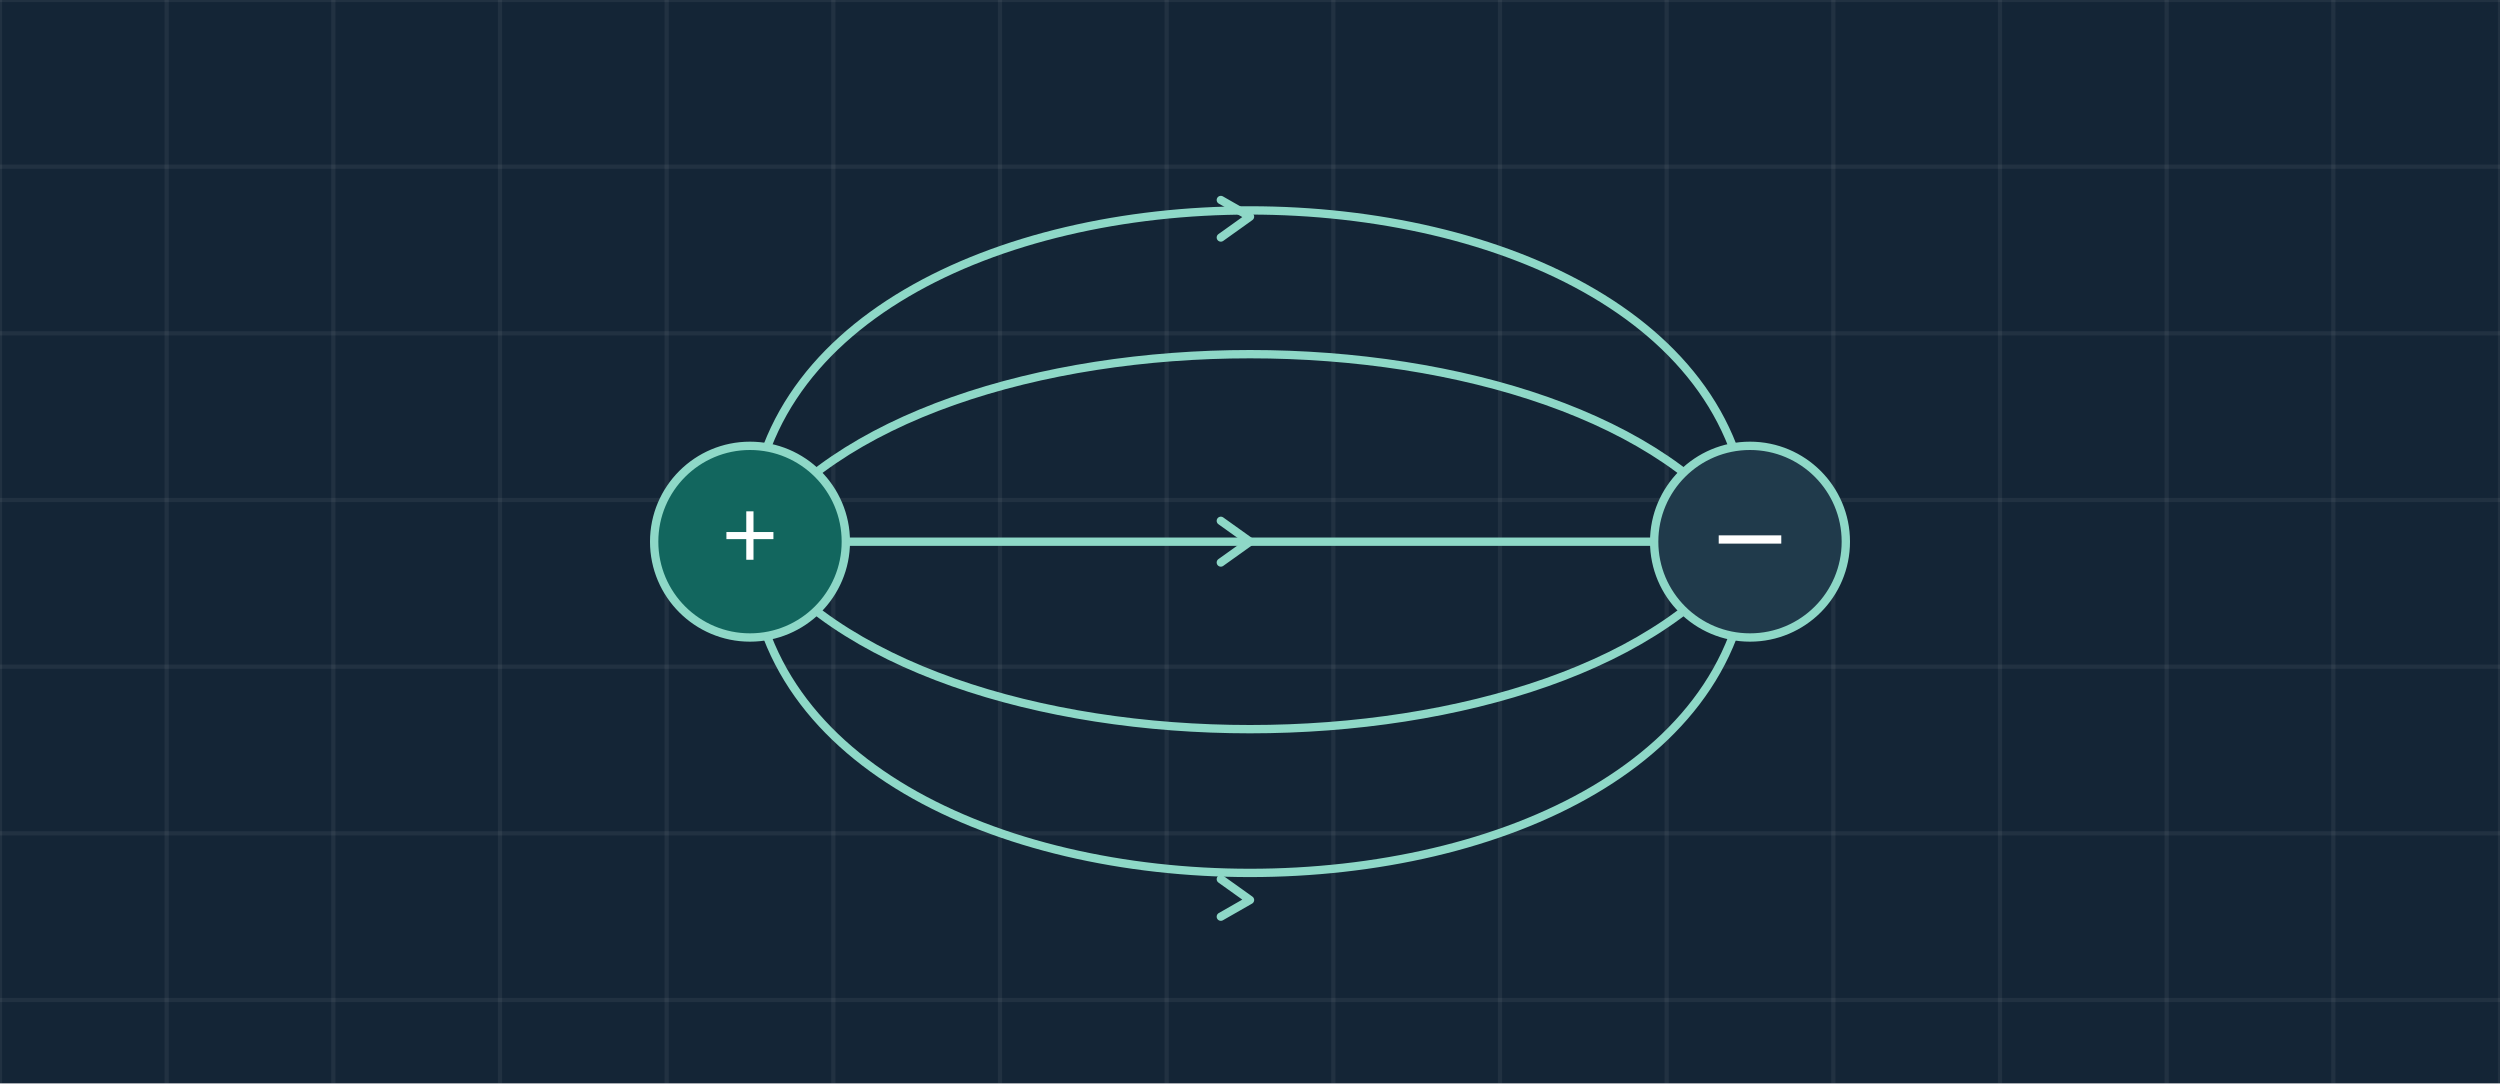
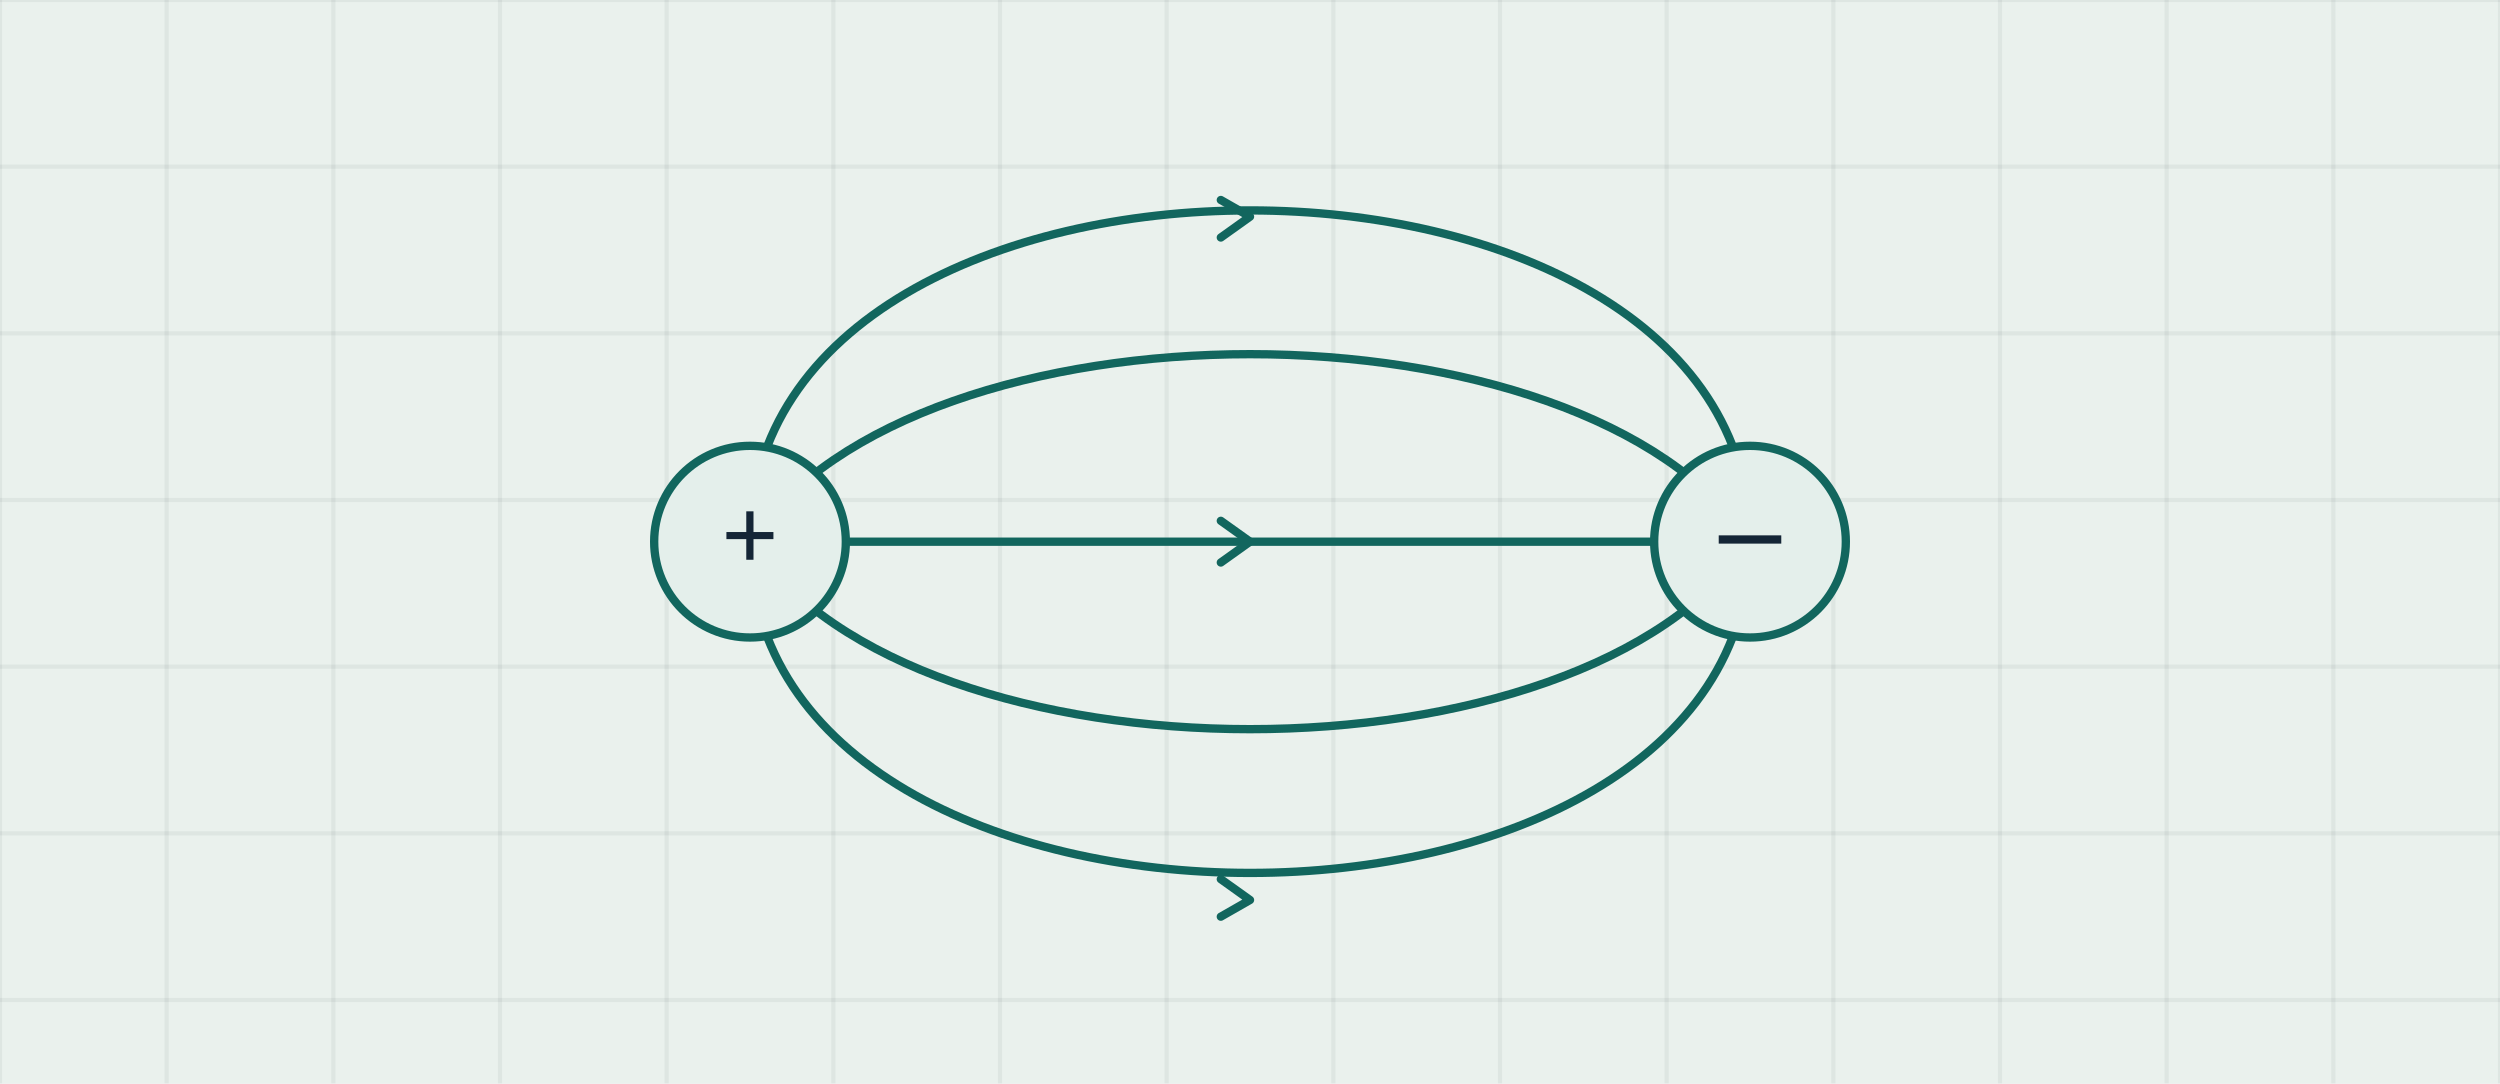
<svg xmlns="http://www.w3.org/2000/svg" viewBox="0 0 600 260" role="img" aria-labelledby="title">
-   <rect width="600" height="260" fill="#142536" />
-   <g stroke="#ffffff" stroke-opacity=".055" fill="none">
+   <rect width="600" height="260" fill="var(--nh-book, #eaf1ed)" />
+   <g stroke="var(--nh-ink, #142536)" stroke-opacity=".055" fill="none">
    <path d="M0 0V260" />
    <path d="M40 0V260" />
    <path d="M80 0V260" />
    <path d="M120 0V260" />
    <path d="M160 0V260" />
    <path d="M200 0V260" />
    <path d="M240 0V260" />
    <path d="M280 0V260" />
    <path d="M320 0V260" />
    <path d="M360 0V260" />
    <path d="M400 0V260" />
    <path d="M440 0V260" />
    <path d="M480 0V260" />
    <path d="M520 0V260" />
    <path d="M560 0V260" />
    <path d="M600 0V260" />
    <path d="M0 0H600" />
    <path d="M0 40H600" />
    <path d="M0 80H600" />
    <path d="M0 120H600" />
    <path d="M0 160H600" />
    <path d="M0 200H600" />
    <path d="M0 240H600" />
  </g>
-   <g fill="none" stroke="#8ed8c7" stroke-width="2" stroke-linecap="round" stroke-linejoin="round">
+   <g fill="none" stroke="var(--nh-accent, #12665e)" stroke-width="2" stroke-linecap="round" stroke-linejoin="round">
    <path d="M180 130H420M180 130C180 24 420 24 420 130M180 130C180 236 420 236 420 130M180 130C220 70 380 70 420 130M180 130C220 190 380 190 420 130" />
    <path d="m300 130-7-5m7 5-7 5m7-83-7-4m7 4-7 5m7 159-7-5m7 5-7 4" />
-     <circle cx="180" cy="130" r="23" fill="#12665e" />
-     <circle cx="420" cy="130" r="23" fill="#203a4b" />
-     <text x="180" y="137" fill="#ffffff" stroke="none" font-family="system-ui, PingFang SC, sans-serif" font-size="24" text-anchor="middle">+</text>
-     <text x="420" y="137" fill="#ffffff" stroke="none" font-family="system-ui, PingFang SC, sans-serif" font-size="24" text-anchor="middle">−</text>
+     <circle cx="180" cy="130" r="23" fill="var(--nh-tint, #e4efeb)" />
+     <circle cx="420" cy="130" r="23" fill="var(--nh-tint, #e4efeb)" />
+     <text x="180" y="137" fill="var(--nh-ink, #142536)" stroke="none" font-family="system-ui, PingFang SC, sans-serif" font-size="24" text-anchor="middle">+</text>
+     <text x="420" y="137" fill="var(--nh-ink, #142536)" stroke="none" font-family="system-ui, PingFang SC, sans-serif" font-size="24" text-anchor="middle">−</text>
  </g>
</svg>
